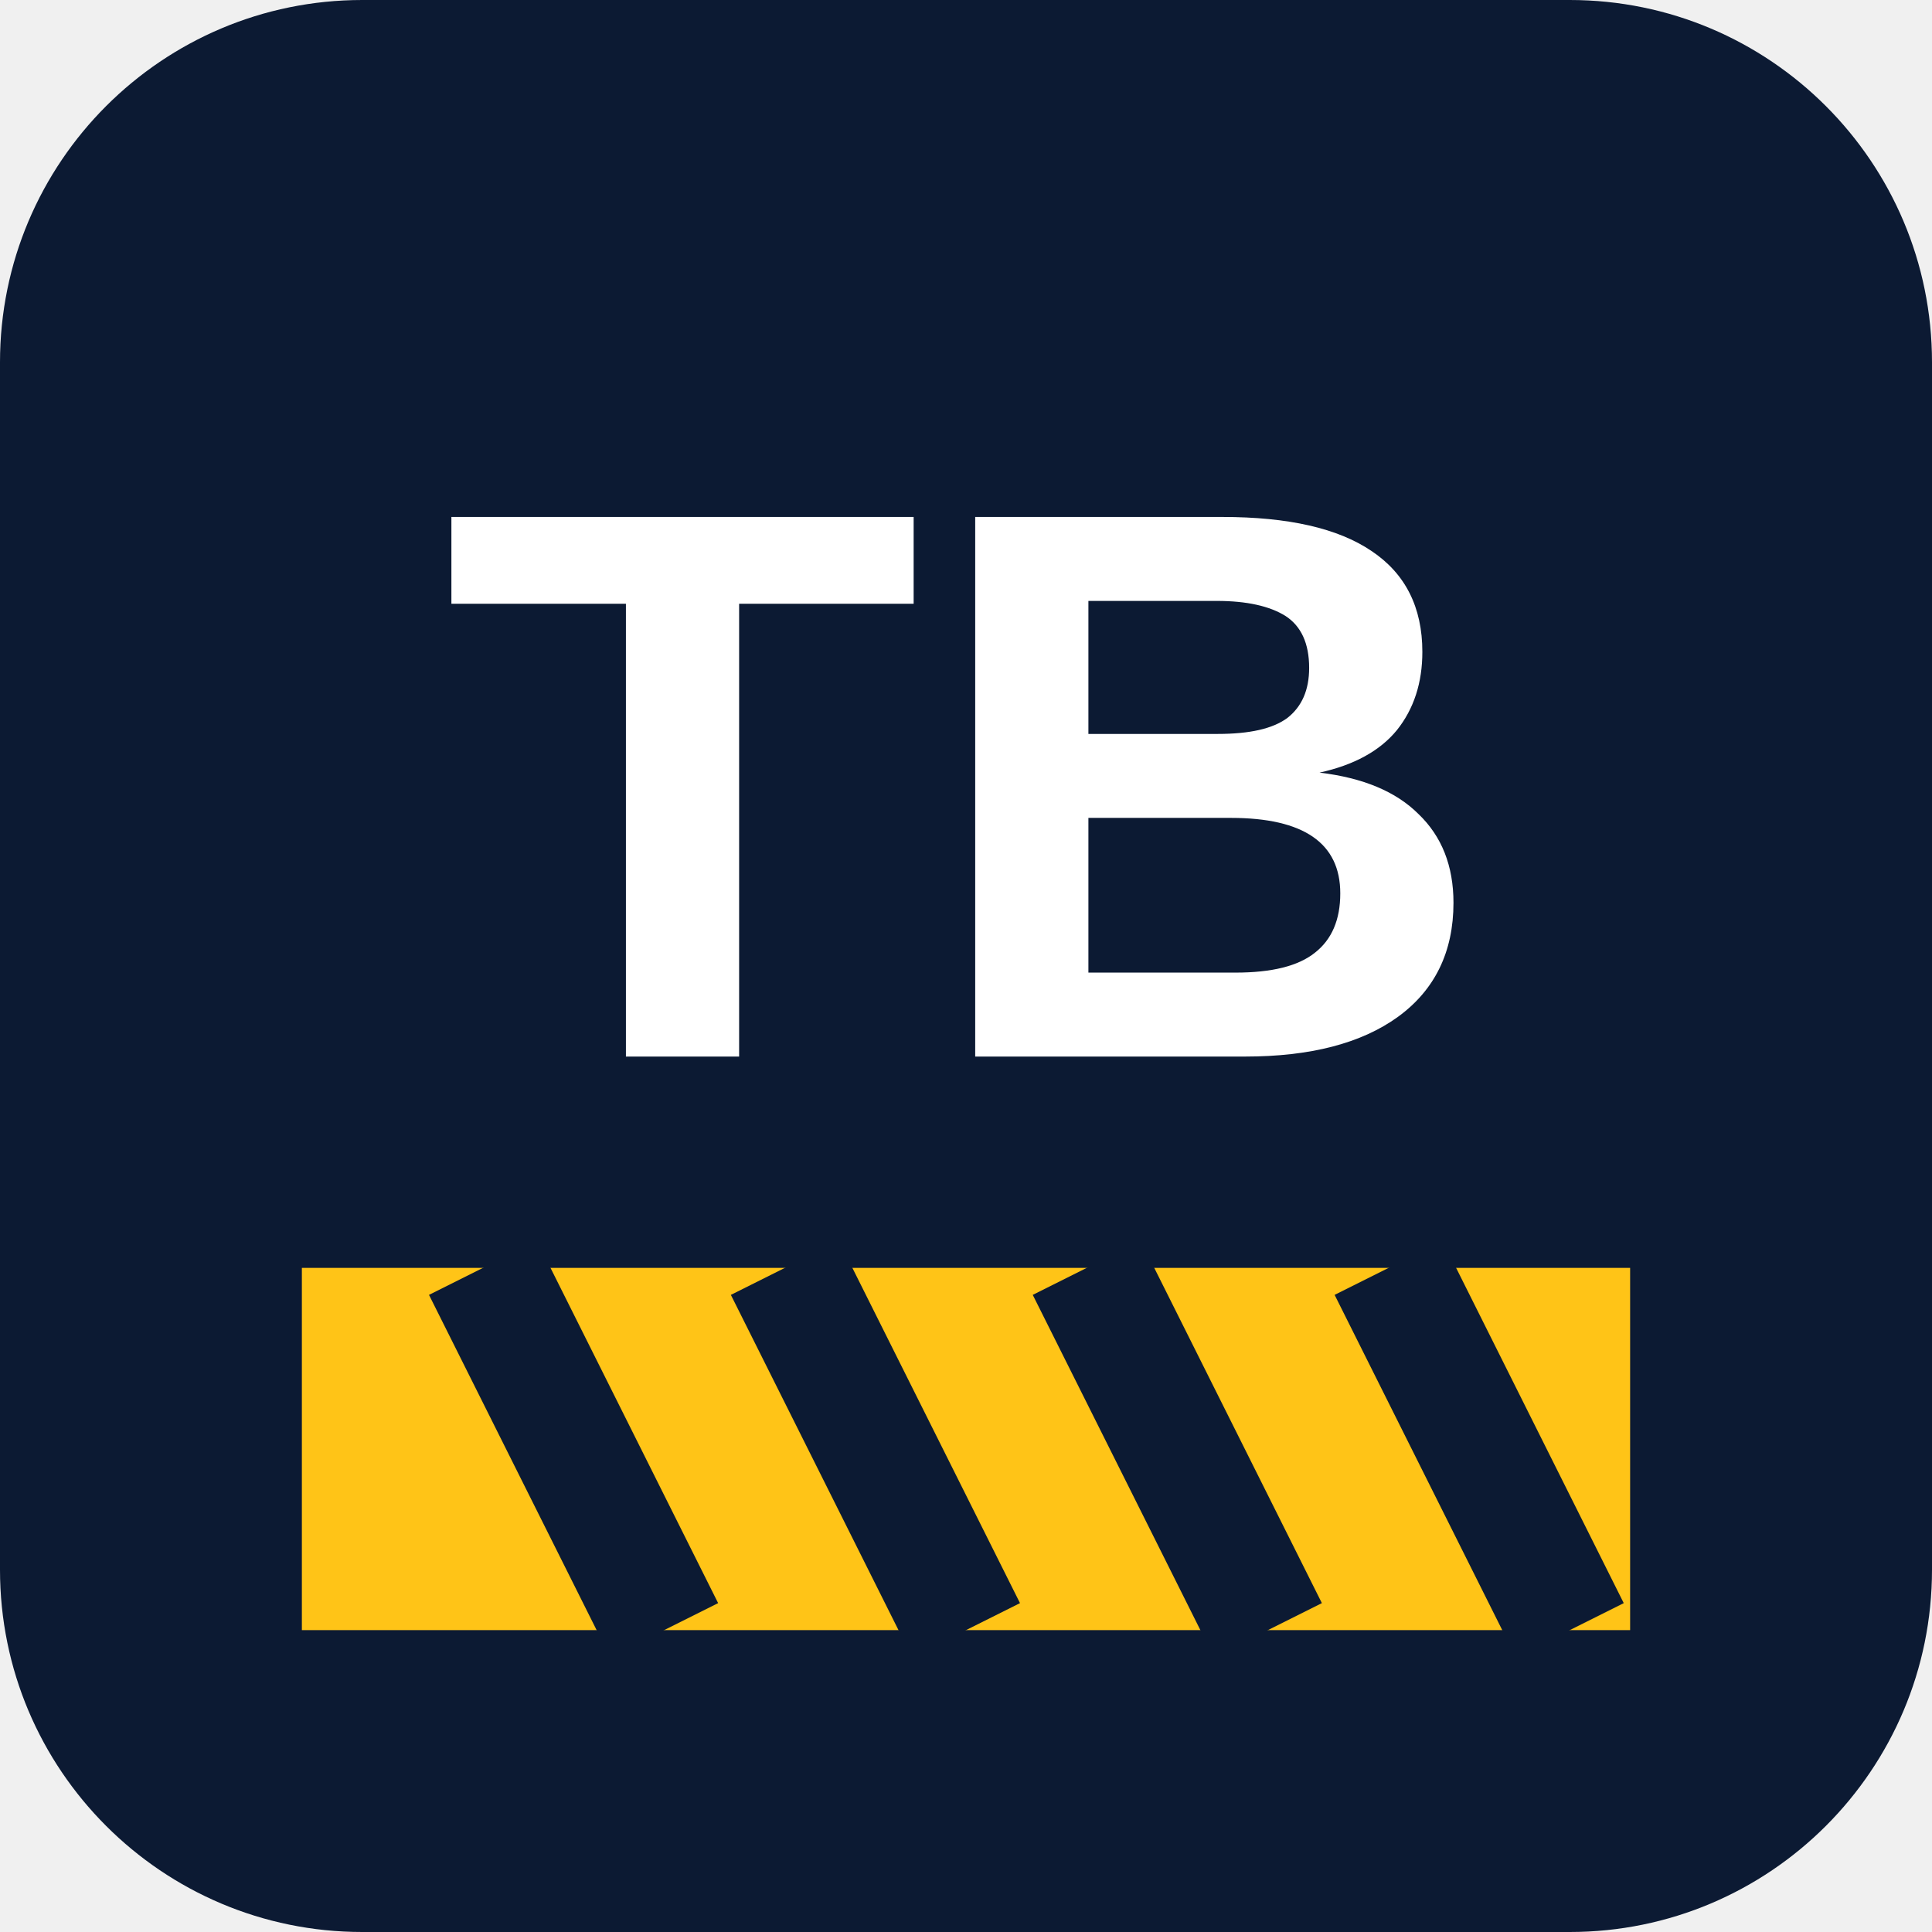
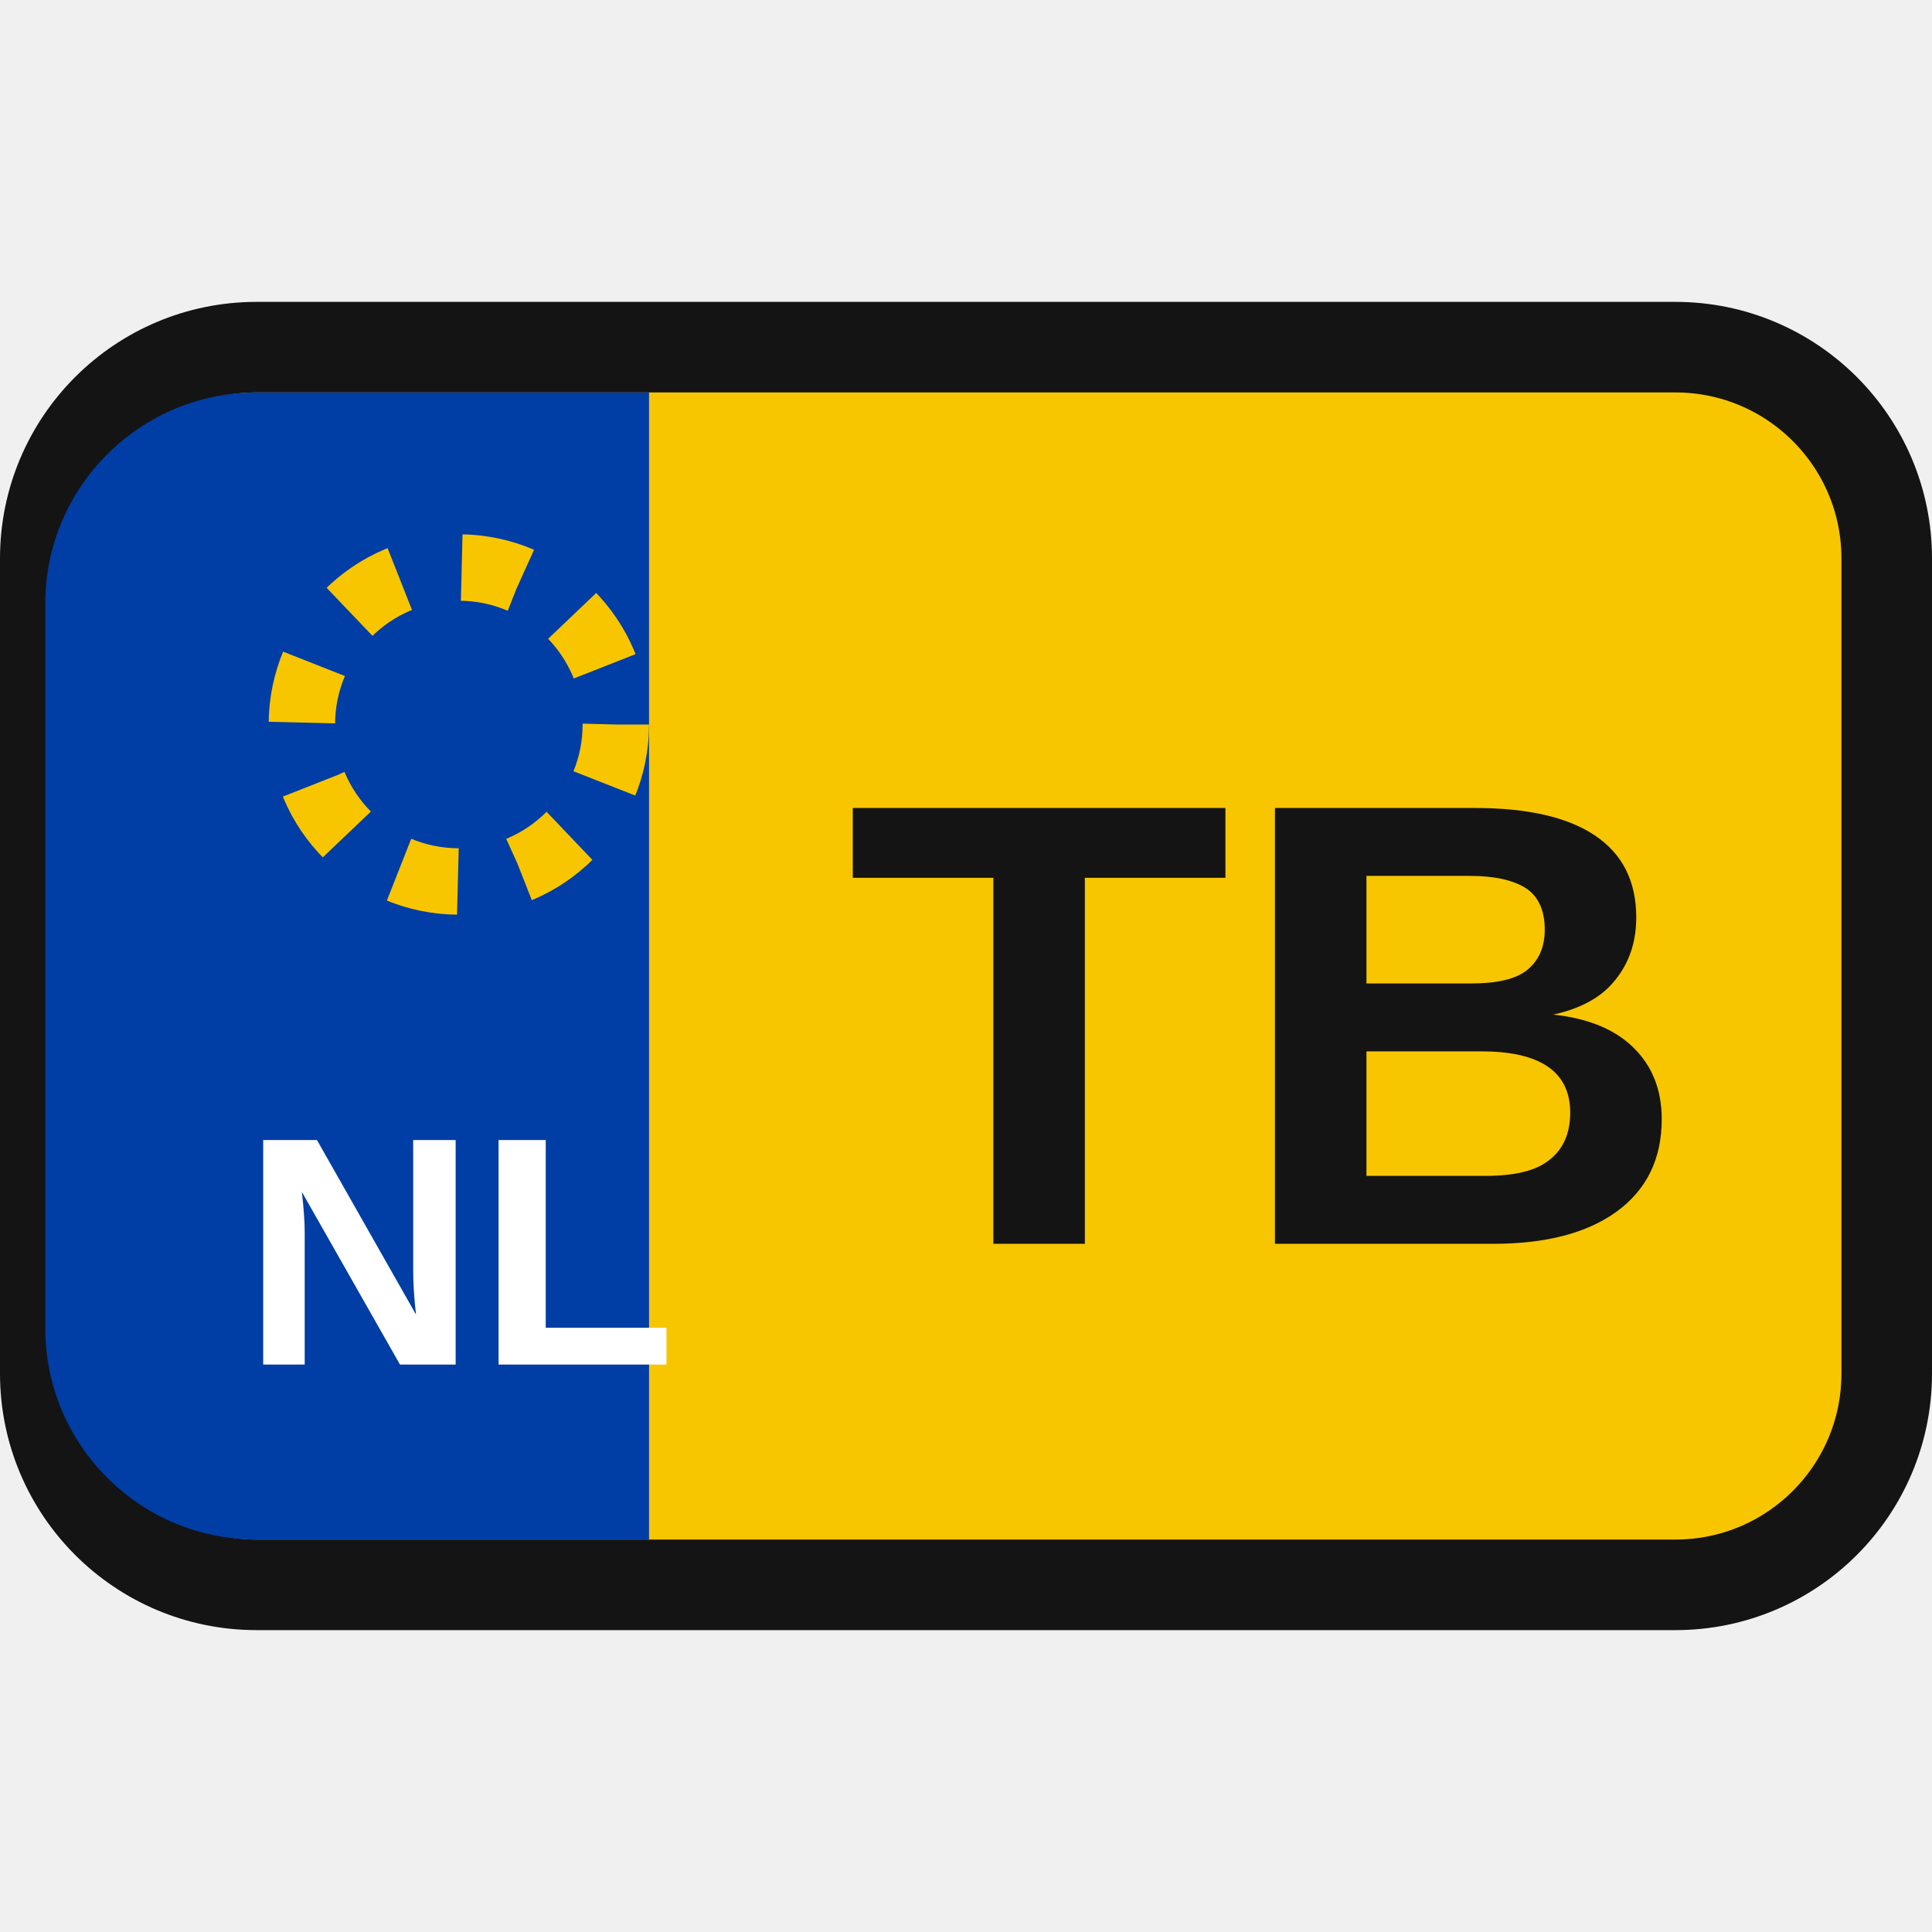
<svg xmlns="http://www.w3.org/2000/svg" viewBox="0 0 32 32">
-   <rect width="32" height="32" rx="6" fill="#0C1A33" />
-   <text x="16" y="17.5" font-family="Arial Black,Arial,sans-serif" font-weight="900" font-size="13" text-anchor="middle" fill="#fff">TB</text>
-   <rect x="5" y="21" width="22" height="6" fill="#FFC417" />
-   <path d="M8 21l3 6M13 21l3 6M18 21l3 6M23 21l3 6" stroke="#0C1A33" stroke-width="2" />
+   <rect x=".75" y="5.75" width="30.5" height="20.5" rx="3.5" fill="#F7C600" stroke="#141414" stroke-width="1.5" />
+   <path d="M4.25 6.5h6.5v19h-6.5a3.5 3.5 0 0 1-3.5-3.5V10a3.5 3.5 0 0 1 3.5-3.5z" fill="#003DA5" />
+   <circle cx="7.6" cy="12" r="2.6" fill="none" stroke="#F7C600" stroke-width="1.1" stroke-dasharray="1 1.05" />
+   <text x="7.6" y="22.6" font-family="Arial,Helvetica,sans-serif" font-weight="700" font-size="5.4" text-anchor="middle" fill="#fff">NL</text>
+   <text x="21" y="20.6" font-family="Arial Black,Arial,sans-serif" font-weight="900" font-size="10.5" text-anchor="middle" fill="#141414">TB</text>
</svg>
